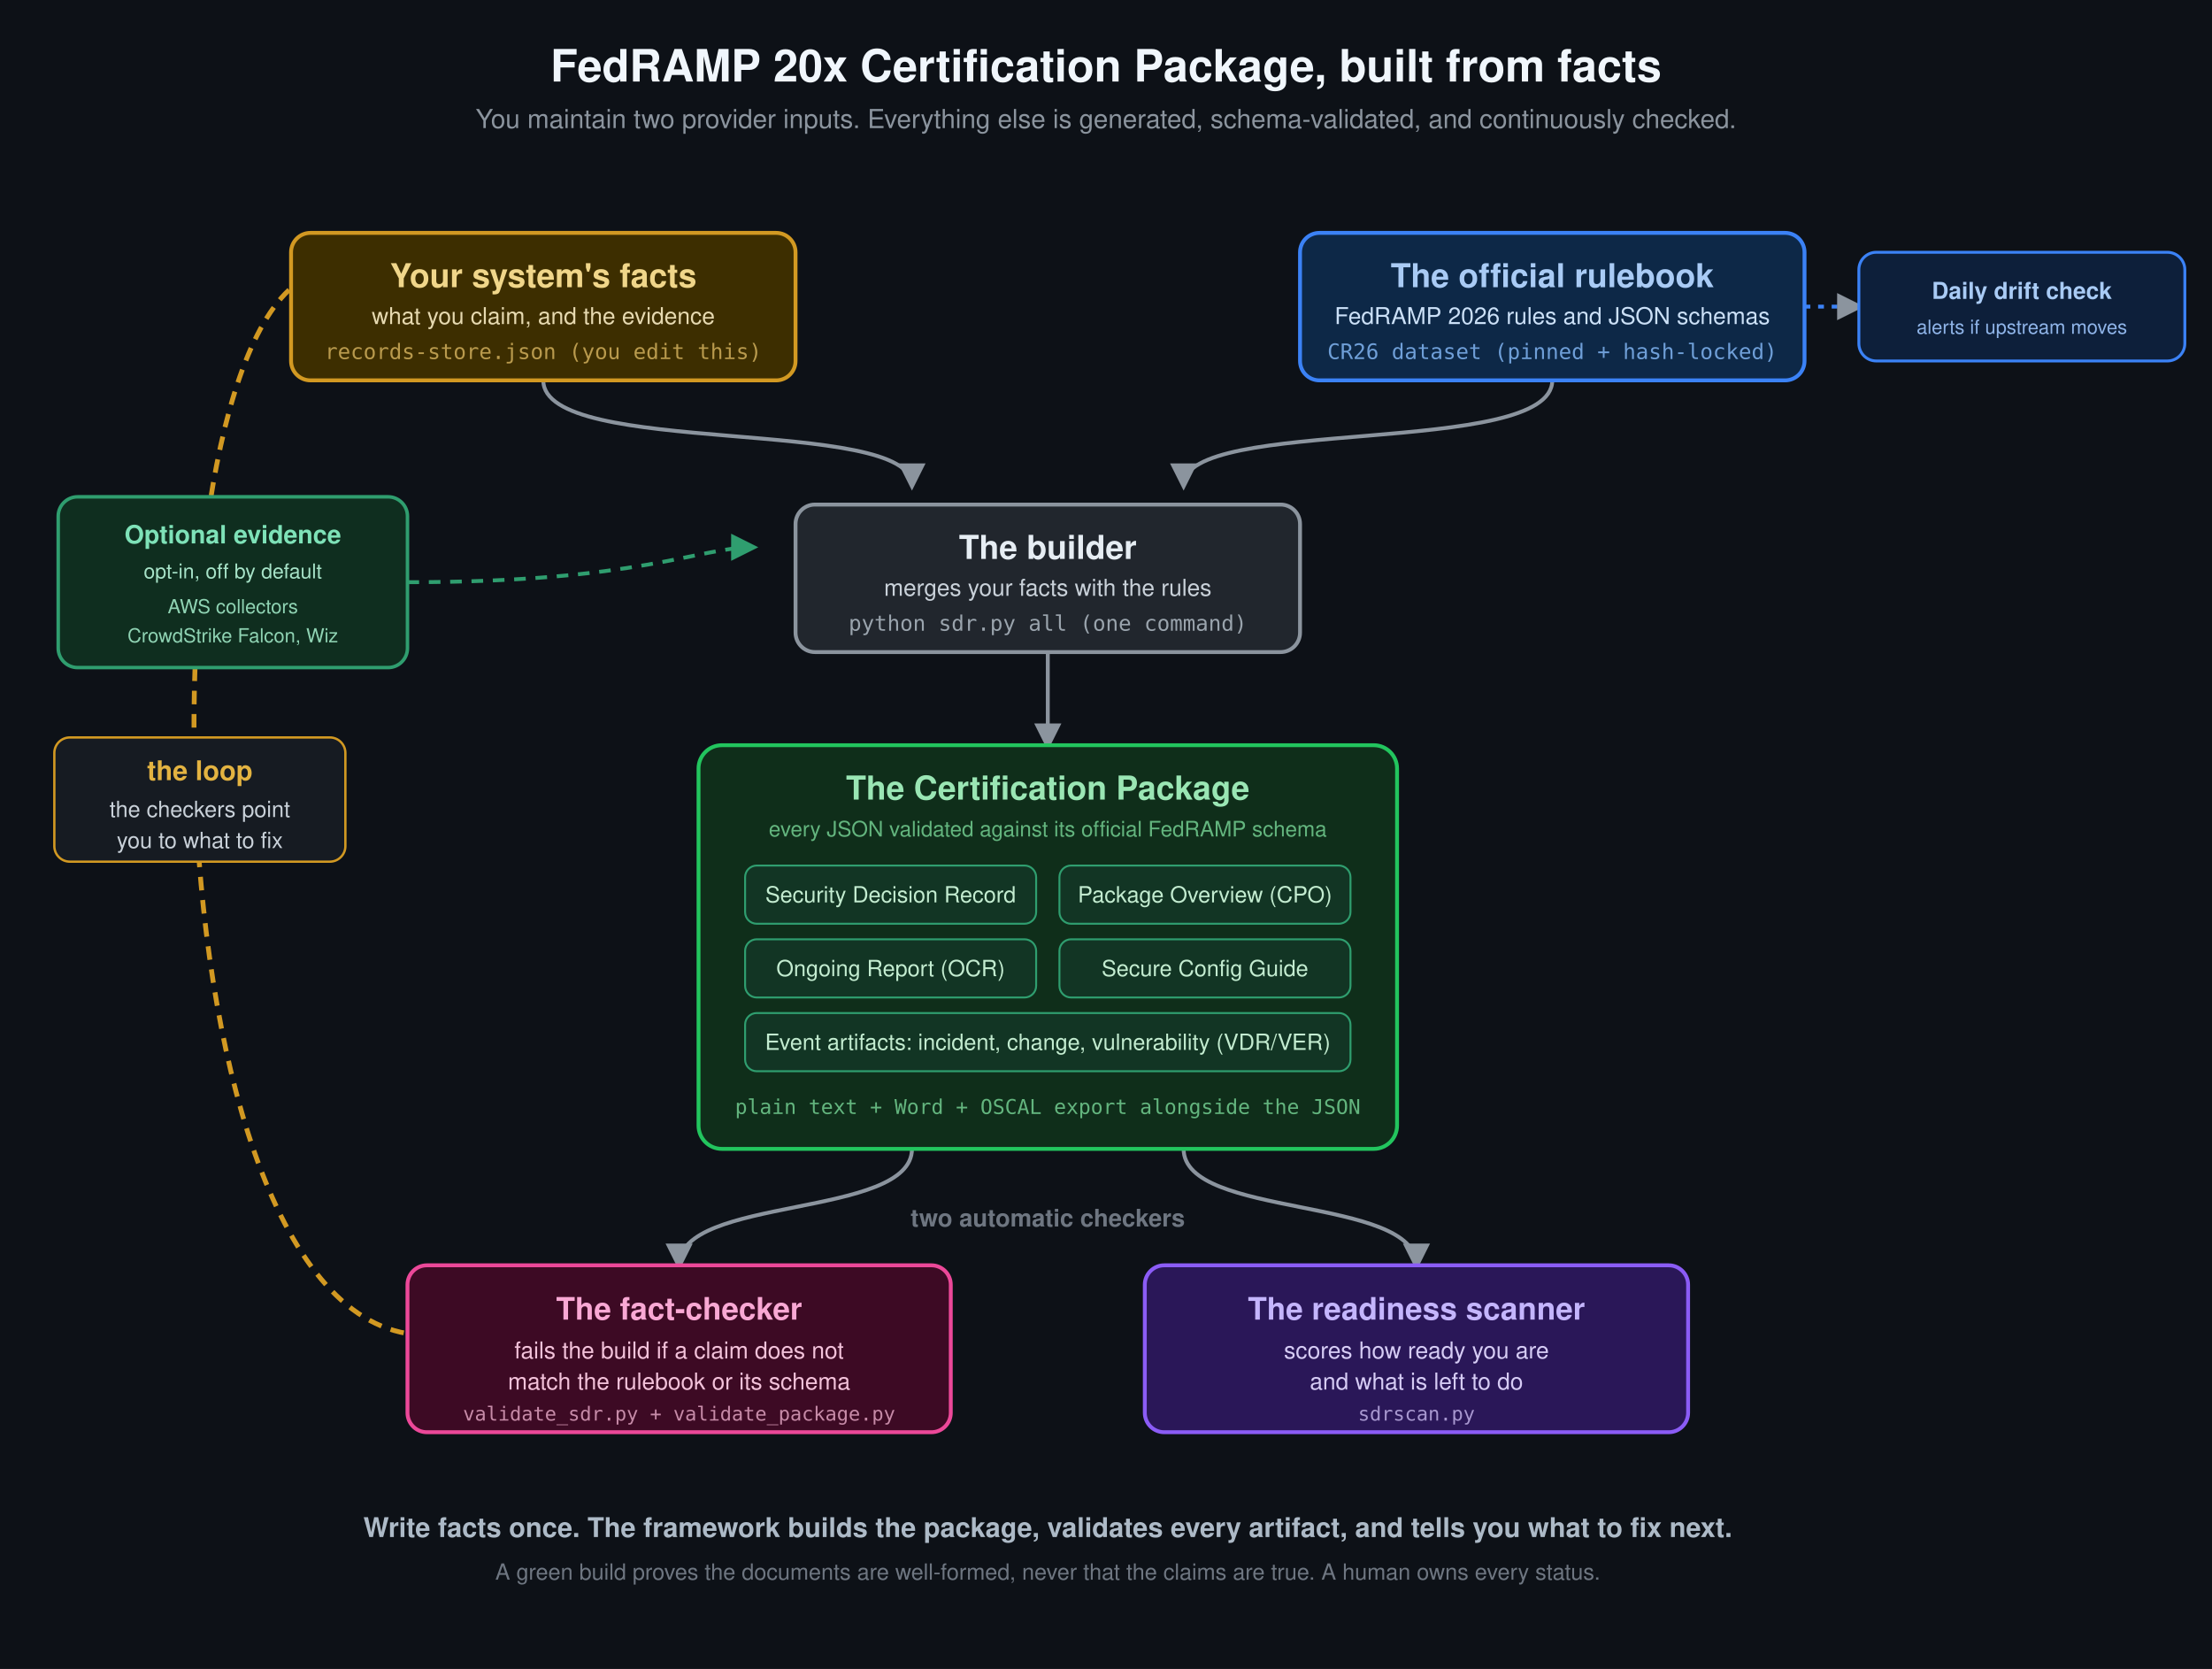
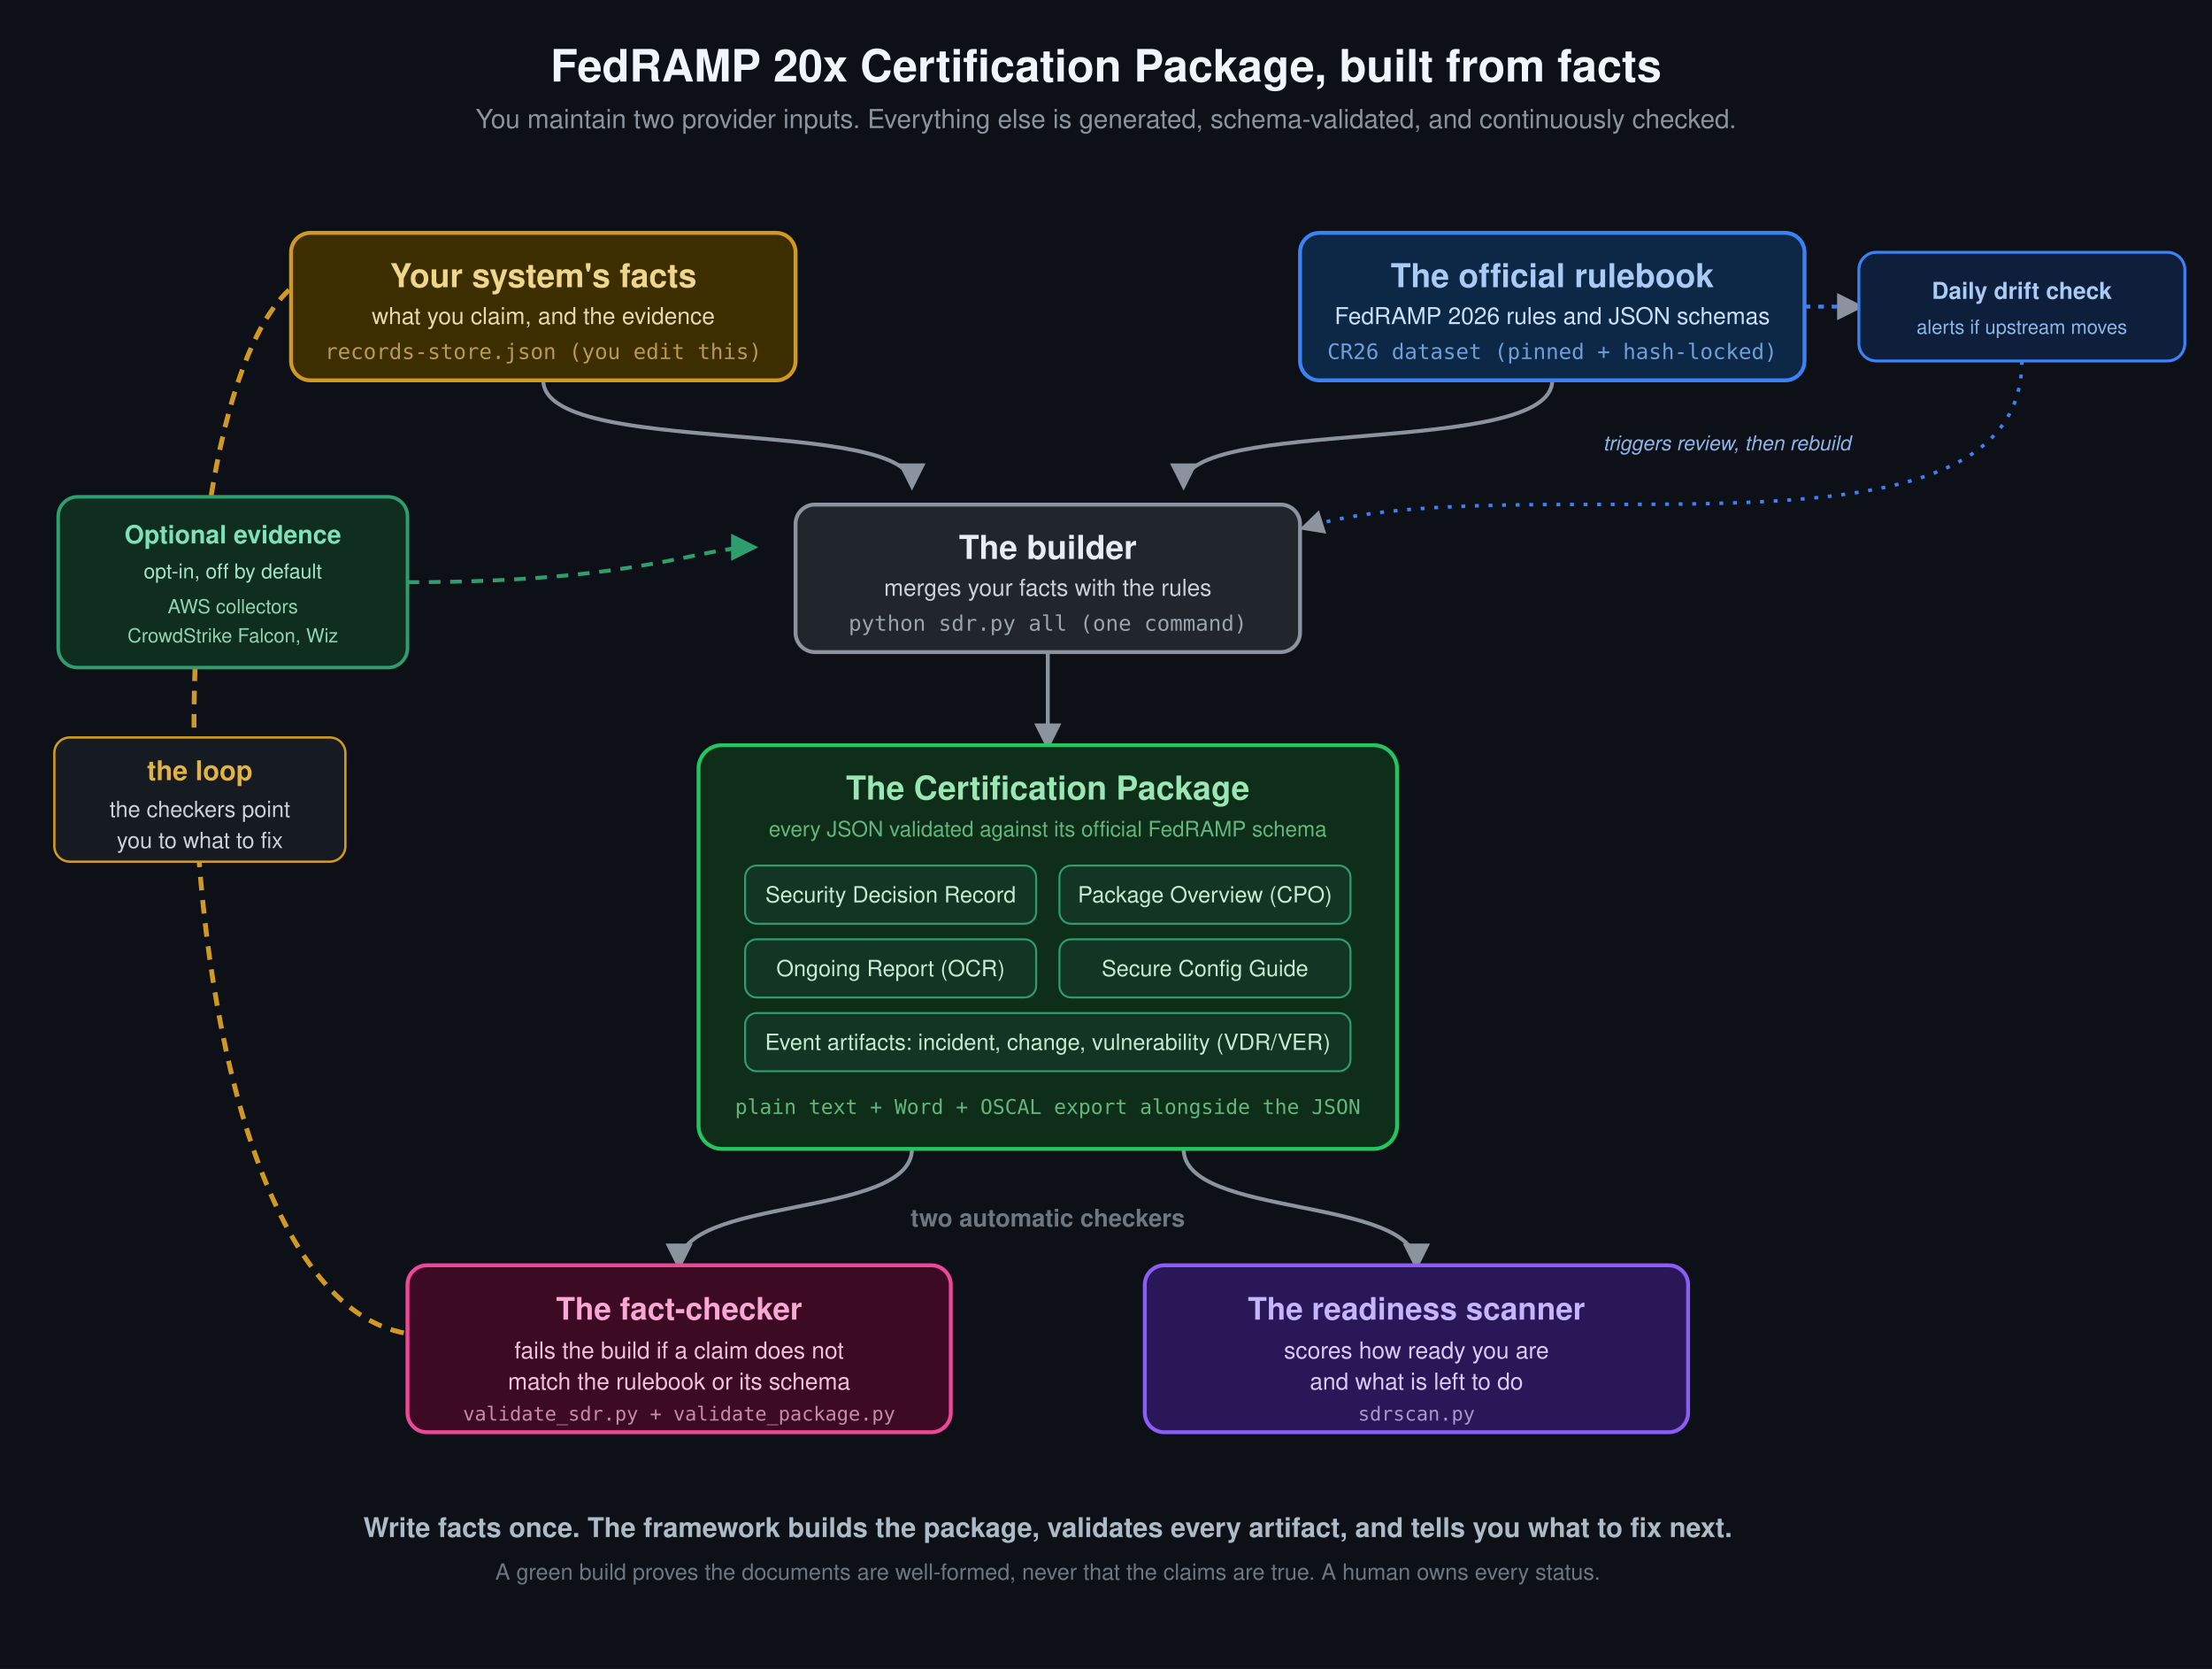
<svg xmlns="http://www.w3.org/2000/svg" viewBox="0 0 1140 860" font-family="-apple-system,BlinkMacSystemFont,'Segoe UI',Helvetica,Arial,sans-serif">
  <defs>
    <marker id="arrow" viewBox="0 0 10 10" refX="8" refY="5" markerWidth="7" markerHeight="7" orient="auto-start-reverse">
      <path d="M0,0 L10,5 L0,10 z" fill="#8b949e" />
    </marker>
    <marker id="arrowLoop" viewBox="0 0 10 10" refX="8" refY="5" markerWidth="7.5" markerHeight="7.5" orient="auto-start-reverse">
      <path d="M0,0 L10,5 L0,10 z" fill="#d29922" />
    </marker>
    <marker id="arrowOpt" viewBox="0 0 10 10" refX="8" refY="5" markerWidth="7" markerHeight="7" orient="auto-start-reverse">
      <path d="M0,0 L10,5 L0,10 z" fill="#2f9e6f" />
    </marker>
  </defs>
  <rect x="0" y="0" width="1140" height="860" fill="#0d1117" />
  <text x="570" y="42" fill="#f0f6fc" font-size="23" text-anchor="middle" font-weight="700">FedRAMP 20x Certification Package, built from facts</text>
  <text x="570" y="66" fill="#8b949e" font-size="13.5" text-anchor="middle">You maintain two provider inputs. Everything else is generated, schema-validated, and continuously checked.</text>
  <g stroke="#8b949e" stroke-width="2" fill="none">
    <path d="M280,196 C280,236 470,214 470,250" marker-end="url(#arrow)" />
    <path d="M800,196 C800,236 610,214 610,250" marker-end="url(#arrow)" />
    <path d="M540,336 L540,384" marker-end="url(#arrow)" />
    <path d="M470,592 C470,628 350,616 350,652" marker-end="url(#arrow)" />
    <path d="M610,592 C610,628 730,616 730,652" marker-end="url(#arrow)" />
  </g>
  <path d="M210,300 C330,300 360,282 388,282" fill="none" stroke="#2f9e6f" stroke-width="2" stroke-dasharray="6 5" marker-end="url(#arrowOpt)" />
  <path d="M930,158 L958,158" fill="none" stroke="#3b82f6" stroke-width="2" stroke-dasharray="3 4" marker-end="url(#arrow)" />
+   <path d="M1042,186 C1042,300 780,238 672,272" fill="none" stroke="#3b82f6" stroke-width="1.8" stroke-dasharray="2 5" marker-end="url(#arrow)" />
+   <text x="890" y="232" fill="#8fb4e8" font-size="10.5" text-anchor="middle" font-style="italic">triggers review, then rebuild</text>
  <path d="M220,688 C70,688 70,150 168,140" fill="none" stroke="#d29922" stroke-width="2.5" stroke-dasharray="7 5" marker-end="url(#arrowLoop)" />
  <path d="M220,688 L246,688" fill="none" stroke="#d29922" stroke-width="2.5" stroke-dasharray="7 5" />
  <g transform="translate(92,410)">
    <rect x="-64" y="-30" width="150" height="64" rx="8" fill="#161b22" stroke="#d29922" stroke-width="1.2" />
    <text x="11" y="-8" fill="#e3b341" font-size="14" text-anchor="middle" font-weight="700">the loop</text>
    <text x="11" y="11" fill="#c9d1d9" font-size="11.5" text-anchor="middle">the checkers point</text>
    <text x="11" y="27" fill="#c9d1d9" font-size="11.5" text-anchor="middle">you to what to fix</text>
  </g>
  <g>
    <rect x="150" y="120" width="260" height="76" rx="10" fill="#3d2e00" stroke="#d29922" stroke-width="2" />
    <text x="280" y="148" fill="#f0d68a" font-size="17" text-anchor="middle" font-weight="700">Your system's facts</text>
    <text x="280" y="167" fill="#e6d9b0" font-size="12" text-anchor="middle">what you claim, and the evidence</text>
    <text x="280" y="185" fill="#b99a4d" font-size="11" text-anchor="middle" font-family="ui-monospace,'SF Mono',Menlo,Consolas,monospace">records-store.json  (you edit this)</text>
  </g>
  <g>
    <rect x="670" y="120" width="260" height="76" rx="10" fill="#0d2847" stroke="#3b82f6" stroke-width="2" />
    <text x="800" y="148" fill="#a9cbf5" font-size="17" text-anchor="middle" font-weight="700">The official rulebook</text>
    <text x="800" y="167" fill="#cbe0f7" font-size="12" text-anchor="middle">FedRAMP 2026 rules and JSON schemas</text>
    <text x="800" y="185" fill="#6f9fd8" font-size="11" text-anchor="middle" font-family="ui-monospace,'SF Mono',Menlo,Consolas,monospace">CR26 dataset  (pinned + hash-locked)</text>
  </g>
  <g>
    <rect x="30" y="256" width="180" height="88" rx="10" fill="#0f2e1f" stroke="#2f9e6f" stroke-width="1.8" />
    <text x="120" y="280" fill="#7ee2b8" font-size="13" text-anchor="middle" font-weight="700">Optional evidence</text>
    <text x="120" y="298" fill="#a7e3c8" font-size="10.5" text-anchor="middle">opt-in, off by default</text>
    <text x="120" y="316" fill="#8fd3b3" font-size="10" text-anchor="middle">AWS collectors</text>
    <text x="120" y="331" fill="#8fd3b3" font-size="10" text-anchor="middle">CrowdStrike Falcon, Wiz</text>
  </g>
  <g>
    <rect x="958" y="130" width="168" height="56" rx="9" fill="#0d1f3a" stroke="#3b82f6" stroke-width="1.5" />
    <text x="1042" y="154" fill="#a9cbf5" font-size="12" text-anchor="middle" font-weight="700">Daily drift check</text>
    <text x="1042" y="172" fill="#8fb4e8" font-size="10" text-anchor="middle">alerts if upstream moves</text>
  </g>
  <g>
    <rect x="410" y="260" width="260" height="76" rx="10" fill="#21262d" stroke="#8b949e" stroke-width="2" />
    <text x="540" y="288" fill="#e6edf3" font-size="17" text-anchor="middle" font-weight="700">The builder</text>
    <text x="540" y="307" fill="#c9d1d9" font-size="12" text-anchor="middle">merges your facts with the rules</text>
    <text x="540" y="325" fill="#9aa4ad" font-size="11" text-anchor="middle" font-family="ui-monospace,'SF Mono',Menlo,Consolas,monospace">python sdr.py all  (one command)</text>
  </g>
  <g>
    <rect x="360" y="384" width="360" height="208" rx="12" fill="#0f2e1a" stroke="#22c55e" stroke-width="2" />
    <text x="540" y="412" fill="#9ae6b4" font-size="17" text-anchor="middle" font-weight="700">The Certification Package</text>
    <text x="540" y="431" fill="#63b57e" font-size="11" text-anchor="middle">every JSON validated against its official FedRAMP schema</text>
    <g font-size="11.5" text-anchor="middle">
      <rect x="384" y="446" width="150" height="30" rx="6" fill="#123524" stroke="#2f9e6f" />
      <text x="459" y="465" fill="#c3ecd0">Security Decision Record</text>
      <rect x="546" y="446" width="150" height="30" rx="6" fill="#123524" stroke="#2f9e6f" />
      <text x="621" y="465" fill="#c3ecd0">Package Overview (CPO)</text>
      <rect x="384" y="484" width="150" height="30" rx="6" fill="#123524" stroke="#2f9e6f" />
      <text x="459" y="503" fill="#c3ecd0">Ongoing Report (OCR)</text>
      <rect x="546" y="484" width="150" height="30" rx="6" fill="#123524" stroke="#2f9e6f" />
      <text x="621" y="503" fill="#c3ecd0">Secure Config Guide</text>
      <rect x="384" y="522" width="312" height="30" rx="6" fill="#123524" stroke="#2f9e6f" />
      <text x="540" y="541" fill="#c3ecd0">Event artifacts: incident, change, vulnerability (VDR/VER)</text>
    </g>
    <text x="540" y="574" fill="#63b57e" font-size="10.5" text-anchor="middle" font-family="ui-monospace,'SF Mono',Menlo,Consolas,monospace">plain text + Word + OSCAL export alongside the JSON</text>
  </g>
  <text x="540" y="632" fill="#6e7681" font-size="12.5" text-anchor="middle" font-weight="600">two automatic checkers</text>
  <g>
    <rect x="210" y="652" width="280" height="86" rx="10" fill="#3d0a24" stroke="#ec4899" stroke-width="2" />
    <text x="350" y="680" fill="#f9a8d4" font-size="16" text-anchor="middle" font-weight="700">The fact-checker</text>
    <text x="350" y="700" fill="#f3c2da" font-size="12" text-anchor="middle">fails the build if a claim does not</text>
    <text x="350" y="716" fill="#f3c2da" font-size="12" text-anchor="middle">match the rulebook or its schema</text>
    <text x="350" y="732" fill="#c78ba8" font-size="10" text-anchor="middle" font-family="ui-monospace,'SF Mono',Menlo,Consolas,monospace">validate_sdr.py + validate_package.py</text>
  </g>
  <g>
    <rect x="590" y="652" width="280" height="86" rx="10" fill="#2a1758" stroke="#8b5cf6" stroke-width="2" />
    <text x="730" y="680" fill="#c4b5fd" font-size="16" text-anchor="middle" font-weight="700">The readiness scanner</text>
    <text x="730" y="700" fill="#d6ccf5" font-size="12" text-anchor="middle">scores how ready you are</text>
    <text x="730" y="716" fill="#d6ccf5" font-size="12" text-anchor="middle">and what is left to do</text>
    <text x="730" y="732" fill="#a898d0" font-size="10" text-anchor="middle" font-family="ui-monospace,'SF Mono',Menlo,Consolas,monospace">sdrscan.py</text>
  </g>
  <text x="540" y="792" fill="#adbac7" font-size="14" text-anchor="middle" font-weight="600">Write facts once. The framework builds the package, validates every artifact, and tells you what to fix next.</text>
  <text x="540" y="814" fill="#6e7681" font-size="11.5" text-anchor="middle">A green build proves the documents are well-formed, never that the claims are true. A human owns every status.</text>
</svg>
